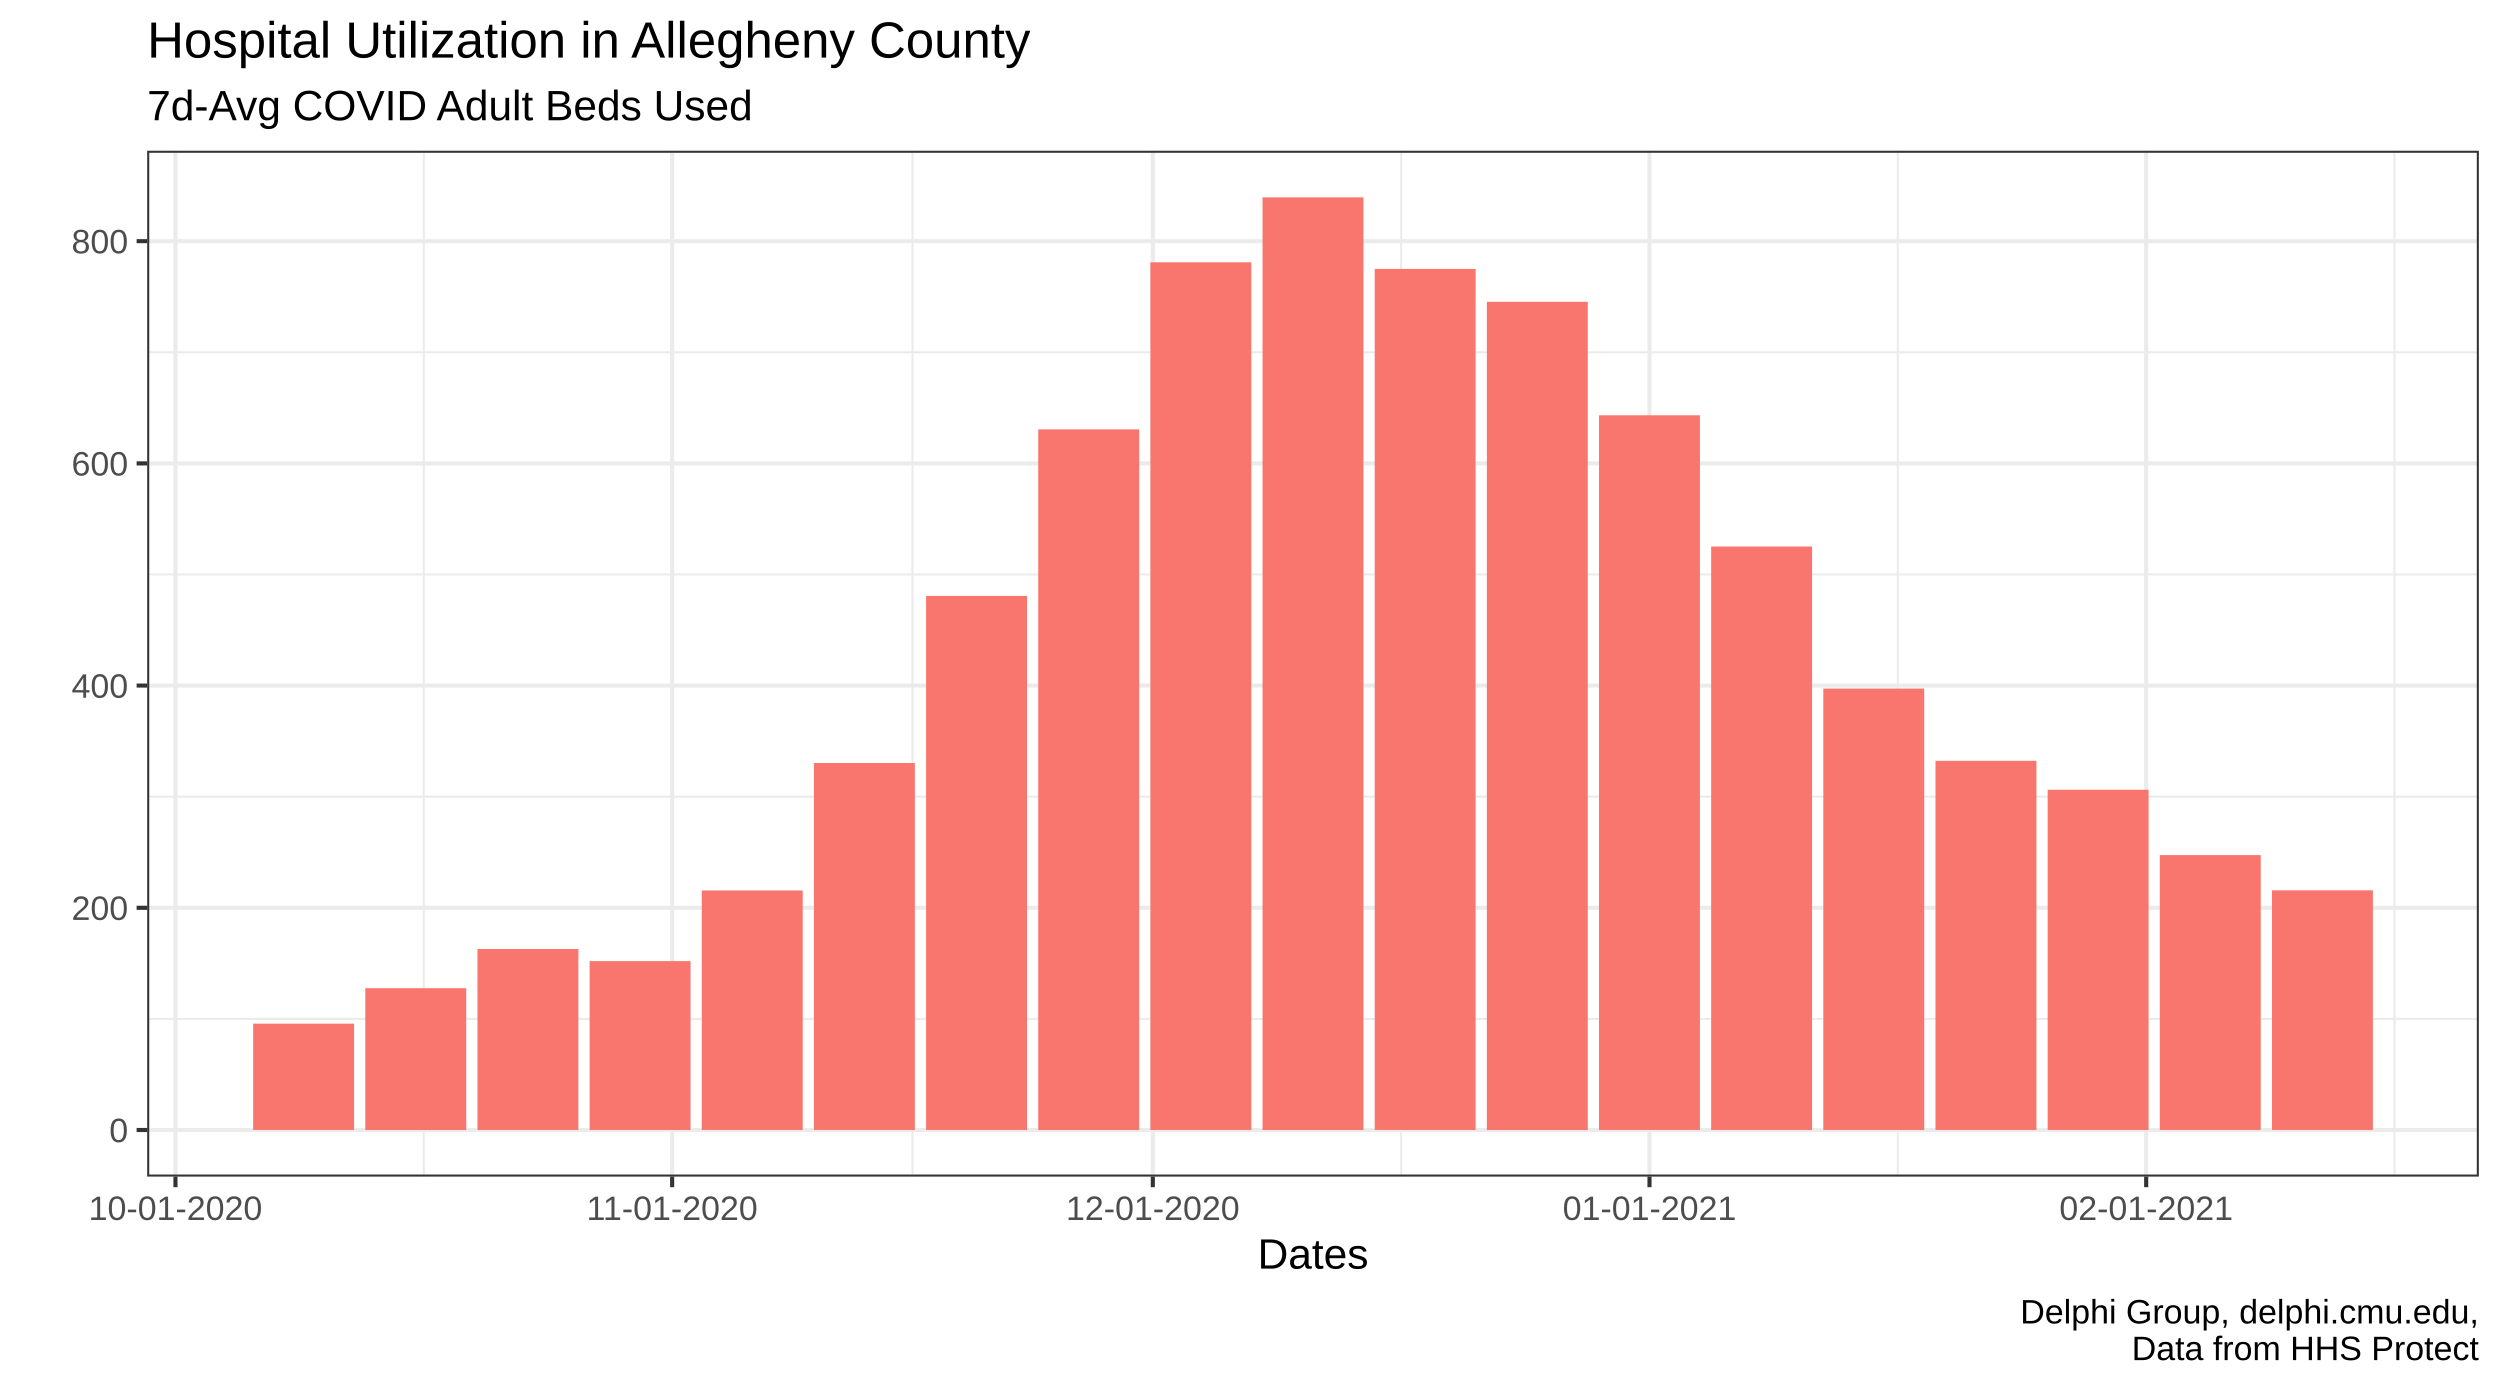
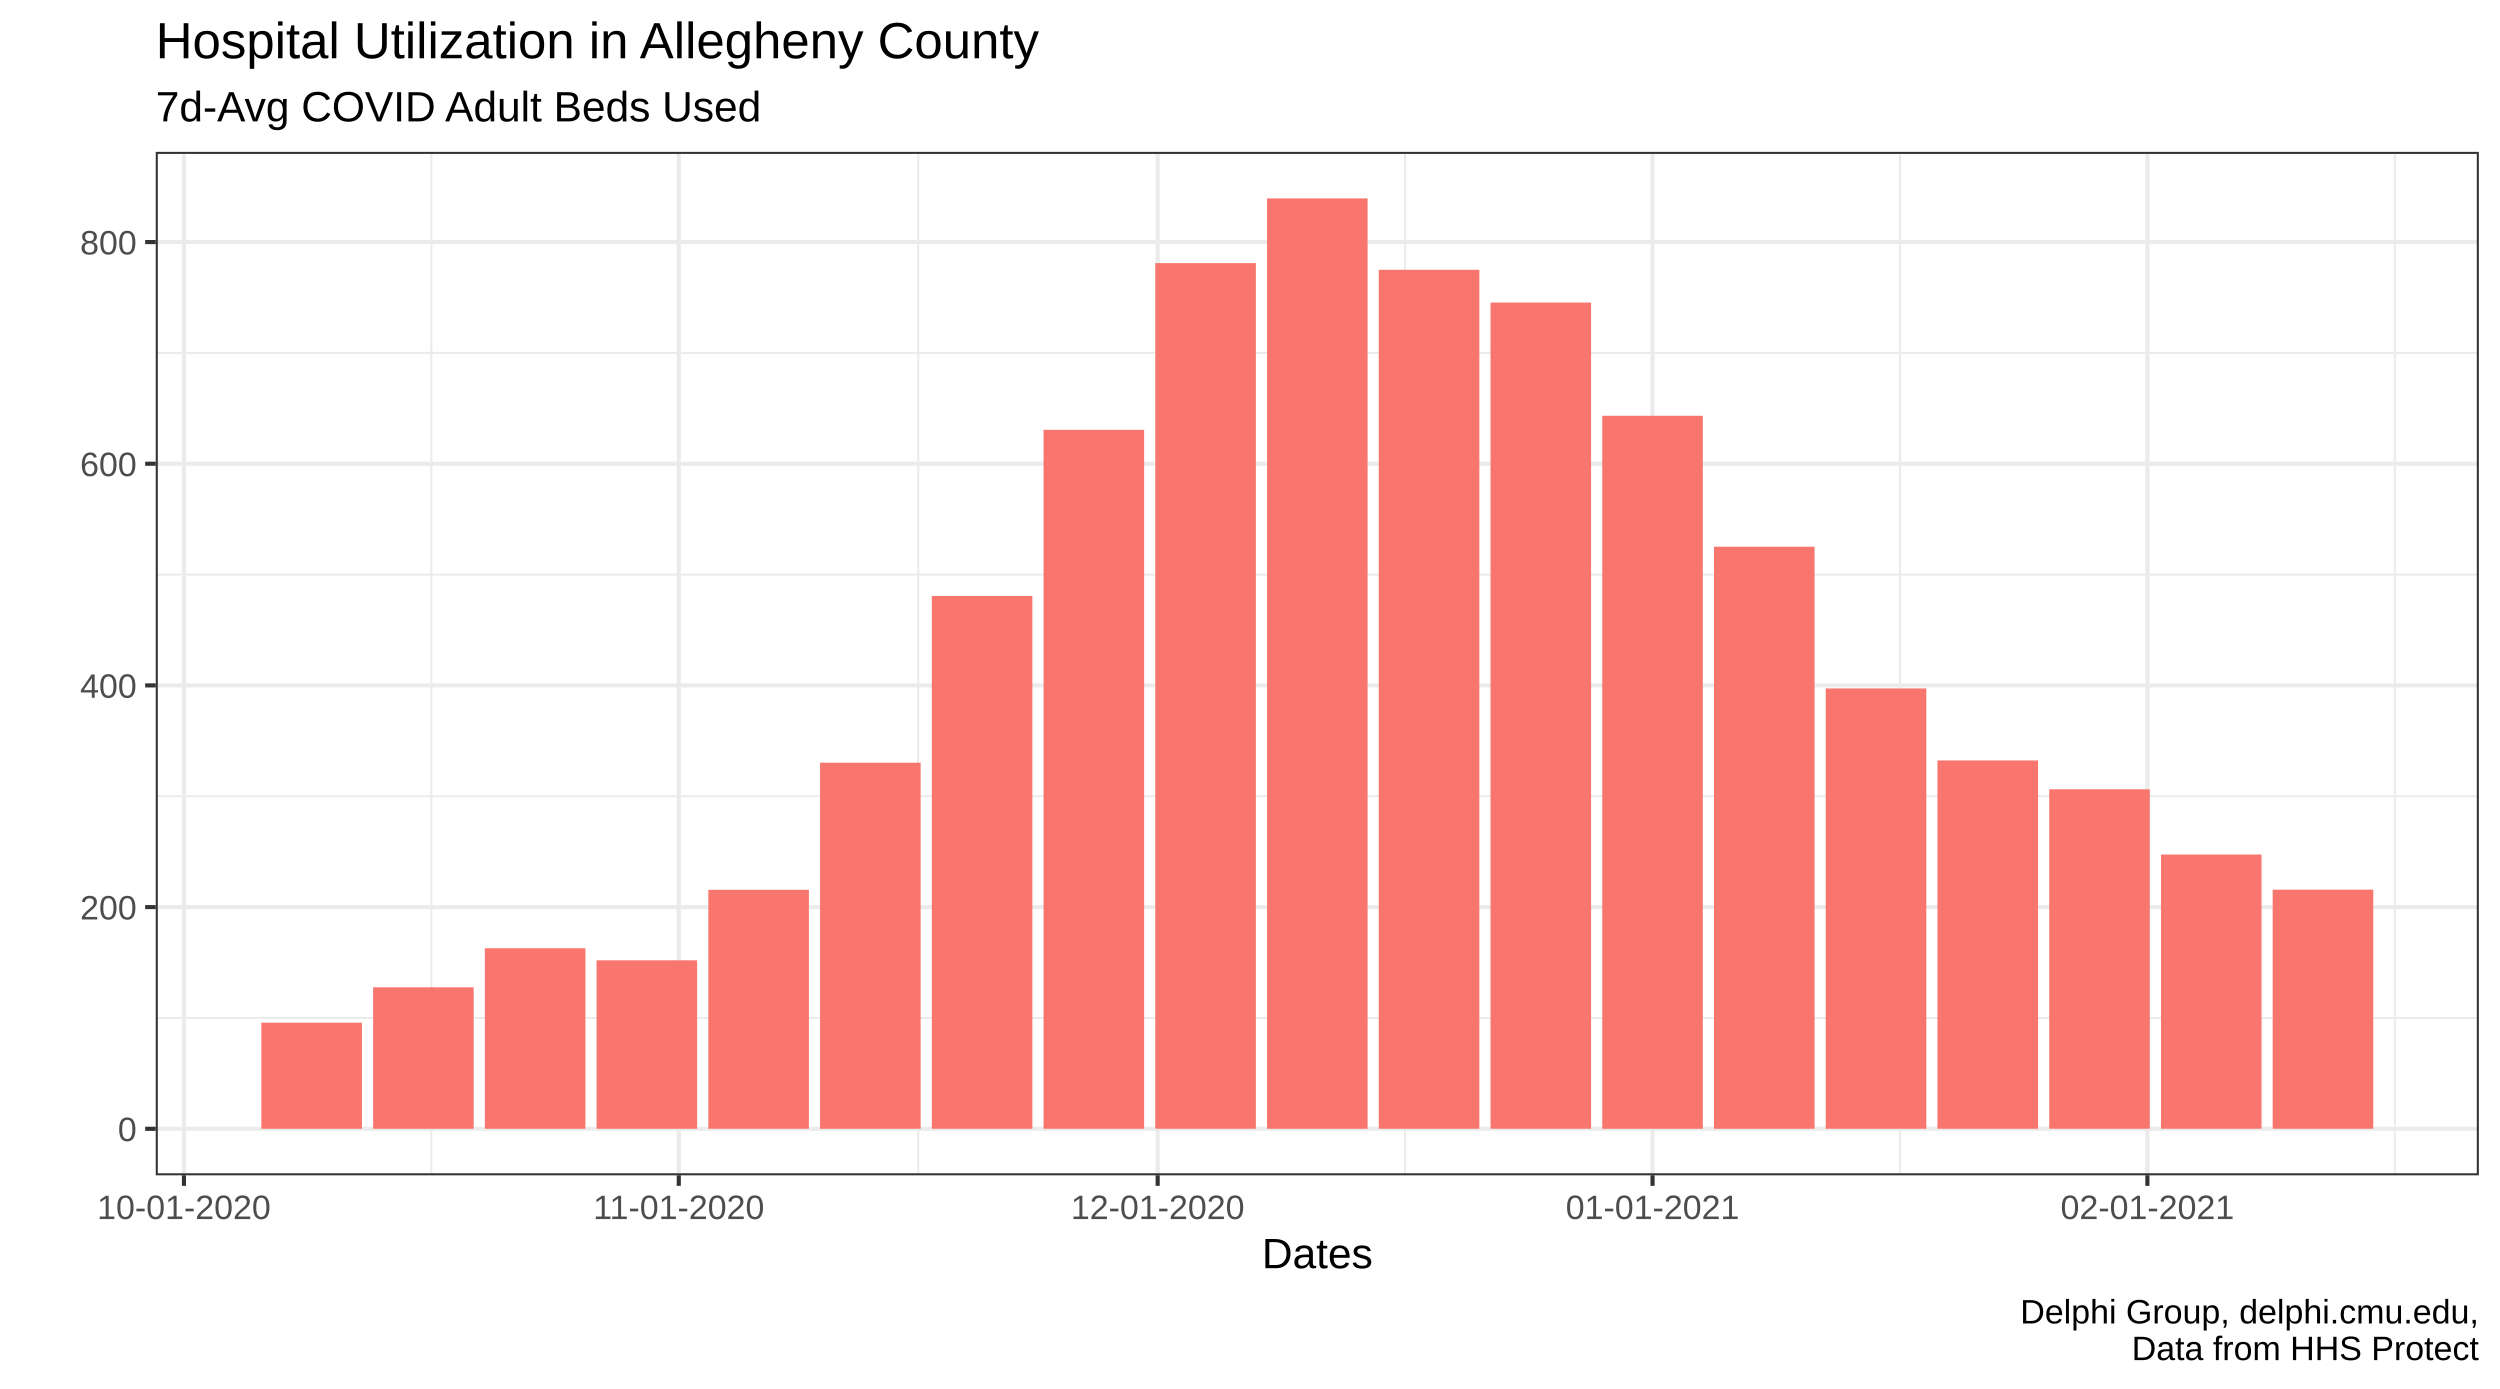
<svg xmlns="http://www.w3.org/2000/svg" class="svglite" width="648.00pt" height="360.00pt" viewBox="0 0 648.00 360.00">
  <defs>
    <style type="text/css">
    .svglite line, .svglite polyline, .svglite polygon, .svglite path, .svglite rect, .svglite circle {
      fill: none;
      stroke: #000000;
      stroke-linecap: round;
      stroke-linejoin: round;
      stroke-miterlimit: 10.00;
+     }
+     .svglite text {
+       white-space: pre;
    }
  </style>
  </defs>
  <rect width="100%" height="100%" style="stroke: none; fill: #FFFFFF;" />
  <defs>
    <clipPath id="cpMC4wMHw2NDguMDB8MC4wMHwzNjAuMDA=">
      <rect x="0.00" y="0.00" width="648.00" height="360.00" />
    </clipPath>
  </defs>
  <g clip-path="url(#cpMC4wMHw2NDguMDB8MC4wMHwzNjAuMDA=)">
    <rect x="0.00" y="0.00" width="648.00" height="360.00" style="stroke-width: 1.07; stroke: #FFFFFF; fill: #FFFFFF;" />
  </g>
  <defs>
-     <clipPath id="cpMzguMTV8NjQyLjUyfDM5LjA3fDMwNC45OA==">
-       <rect x="38.15" y="39.07" width="604.37" height="265.91" />
+     <clipPath id="cpNDAuMzd8NjQyLjUyfDM5LjM2fDMwNC42Mw==">
+       <rect x="40.37" y="39.36" width="602.15" height="265.28" />
    </clipPath>
  </defs>
-   <g clip-path="url(#cpMzguMTV8NjQyLjUyfDM5LjA3fDMwNC45OA==)">
-     <rect x="38.15" y="39.07" width="604.37" height="265.91" style="stroke-width: 1.07; stroke: none; fill: #FFFFFF;" />
-     <polyline points="38.15,264.10 642.52,264.10 " style="stroke-width: 0.53; stroke: #EBEBEB; stroke-linecap: butt;" />
-     <polyline points="38.15,206.50 642.52,206.50 " style="stroke-width: 0.53; stroke: #EBEBEB; stroke-linecap: butt;" />
-     <polyline points="38.15,148.90 642.52,148.90 " style="stroke-width: 0.53; stroke: #EBEBEB; stroke-linecap: butt;" />
-     <polyline points="38.15,91.31 642.52,91.31 " style="stroke-width: 0.53; stroke: #EBEBEB; stroke-linecap: butt;" />
-     <polyline points="109.85,304.98 109.85,39.07 " style="stroke-width: 0.53; stroke: #EBEBEB; stroke-linecap: butt;" />
-     <polyline points="236.51,304.98 236.51,39.07 " style="stroke-width: 0.53; stroke: #EBEBEB; stroke-linecap: butt;" />
-     <polyline points="363.18,304.98 363.18,39.07 " style="stroke-width: 0.53; stroke: #EBEBEB; stroke-linecap: butt;" />
-     <polyline points="491.92,304.98 491.92,39.07 " style="stroke-width: 0.53; stroke: #EBEBEB; stroke-linecap: butt;" />
-     <polyline points="620.66,304.98 620.66,39.07 " style="stroke-width: 0.53; stroke: #EBEBEB; stroke-linecap: butt;" />
-     <polyline points="38.15,292.89 642.52,292.89 " style="stroke-width: 1.07; stroke: #EBEBEB; stroke-linecap: butt;" />
-     <polyline points="38.15,235.30 642.52,235.30 " style="stroke-width: 1.07; stroke: #EBEBEB; stroke-linecap: butt;" />
-     <polyline points="38.15,177.70 642.52,177.70 " style="stroke-width: 1.07; stroke: #EBEBEB; stroke-linecap: butt;" />
-     <polyline points="38.15,120.11 642.52,120.11 " style="stroke-width: 1.07; stroke: #EBEBEB; stroke-linecap: butt;" />
-     <polyline points="38.15,62.51 642.52,62.51 " style="stroke-width: 1.07; stroke: #EBEBEB; stroke-linecap: butt;" />
-     <polyline points="45.48,304.98 45.48,39.07 " style="stroke-width: 1.07; stroke: #EBEBEB; stroke-linecap: butt;" />
-     <polyline points="174.22,304.98 174.22,39.07 " style="stroke-width: 1.07; stroke: #EBEBEB; stroke-linecap: butt;" />
-     <polyline points="298.81,304.98 298.81,39.07 " style="stroke-width: 1.07; stroke: #EBEBEB; stroke-linecap: butt;" />
-     <polyline points="427.55,304.98 427.55,39.07 " style="stroke-width: 1.07; stroke: #EBEBEB; stroke-linecap: butt;" />
-     <polyline points="556.29,304.98 556.29,39.07 " style="stroke-width: 1.07; stroke: #EBEBEB; stroke-linecap: butt;" />
-     <rect x="65.62" y="265.33" width="26.16" height="27.56" style="stroke-width: 1.07; stroke: none; stroke-linecap: square; stroke-linejoin: miter; fill: #F8766D;" />
-     <rect x="94.69" y="256.14" width="26.16" height="36.76" style="stroke-width: 1.07; stroke: none; stroke-linecap: square; stroke-linejoin: miter; fill: #F8766D;" />
-     <rect x="123.76" y="245.99" width="26.16" height="46.90" style="stroke-width: 1.07; stroke: none; stroke-linecap: square; stroke-linejoin: miter; fill: #F8766D;" />
-     <rect x="152.83" y="249.12" width="26.16" height="43.77" style="stroke-width: 1.07; stroke: none; stroke-linecap: square; stroke-linejoin: miter; fill: #F8766D;" />
-     <rect x="181.90" y="230.81" width="26.16" height="62.08" style="stroke-width: 1.07; stroke: none; stroke-linecap: square; stroke-linejoin: miter; fill: #F8766D;" />
-     <rect x="210.97" y="197.78" width="26.16" height="95.11" style="stroke-width: 1.07; stroke: none; stroke-linecap: square; stroke-linejoin: miter; fill: #F8766D;" />
-     <rect x="240.04" y="154.46" width="26.16" height="138.43" style="stroke-width: 1.07; stroke: none; stroke-linecap: square; stroke-linejoin: miter; fill: #F8766D;" />
-     <rect x="269.11" y="111.30" width="26.16" height="181.60" style="stroke-width: 1.07; stroke: none; stroke-linecap: square; stroke-linejoin: miter; fill: #F8766D;" />
-     <rect x="298.18" y="67.98" width="26.16" height="224.91" style="stroke-width: 1.07; stroke: none; stroke-linecap: square; stroke-linejoin: miter; fill: #F8766D;" />
-     <rect x="327.25" y="51.16" width="26.16" height="241.74" style="stroke-width: 1.07; stroke: none; stroke-linecap: square; stroke-linejoin: miter; fill: #F8766D;" />
-     <rect x="356.32" y="69.71" width="26.16" height="223.18" style="stroke-width: 1.07; stroke: none; stroke-linecap: square; stroke-linejoin: miter; fill: #F8766D;" />
-     <rect x="385.39" y="78.23" width="26.16" height="214.67" style="stroke-width: 1.07; stroke: none; stroke-linecap: square; stroke-linejoin: miter; fill: #F8766D;" />
-     <rect x="414.46" y="107.64" width="26.16" height="185.25" style="stroke-width: 1.07; stroke: none; stroke-linecap: square; stroke-linejoin: miter; fill: #F8766D;" />
-     <rect x="443.53" y="141.66" width="26.16" height="151.23" style="stroke-width: 1.07; stroke: none; stroke-linecap: square; stroke-linejoin: miter; fill: #F8766D;" />
-     <rect x="472.60" y="178.48" width="26.16" height="114.41" style="stroke-width: 1.07; stroke: none; stroke-linecap: square; stroke-linejoin: miter; fill: #F8766D;" />
-     <rect x="501.68" y="197.20" width="26.16" height="95.69" style="stroke-width: 1.07; stroke: none; stroke-linecap: square; stroke-linejoin: miter; fill: #F8766D;" />
-     <rect x="530.75" y="204.69" width="26.16" height="88.20" style="stroke-width: 1.07; stroke: none; stroke-linecap: square; stroke-linejoin: miter; fill: #F8766D;" />
-     <rect x="559.82" y="221.64" width="26.16" height="71.25" style="stroke-width: 1.07; stroke: none; stroke-linecap: square; stroke-linejoin: miter; fill: #F8766D;" />
-     <rect x="588.89" y="230.77" width="26.16" height="62.12" style="stroke-width: 1.07; stroke: none; stroke-linecap: square; stroke-linejoin: miter; fill: #F8766D;" />
-     <rect x="38.15" y="39.07" width="604.37" height="265.91" style="stroke-width: 1.07; stroke: #333333;" />
+   <g clip-path="url(#cpNDAuMzd8NjQyLjUyfDM5LjM2fDMwNC42Mw==)">
+     <rect x="40.37" y="39.36" width="602.15" height="265.28" style="stroke-width: 1.07; stroke: none; fill: #FFFFFF;" />
+     <polyline points="40.37,263.85 642.52,263.85 " style="stroke-width: 0.53; stroke: #EBEBEB; stroke-linecap: butt;" />
+     <polyline points="40.37,206.39 642.52,206.39 " style="stroke-width: 0.53; stroke: #EBEBEB; stroke-linecap: butt;" />
+     <polyline points="40.37,148.93 642.52,148.93 " style="stroke-width: 0.53; stroke: #EBEBEB; stroke-linecap: butt;" />
+     <polyline points="40.37,91.47 642.52,91.47 " style="stroke-width: 0.53; stroke: #EBEBEB; stroke-linecap: butt;" />
+     <polyline points="111.81,304.63 111.81,39.36 " style="stroke-width: 0.53; stroke: #EBEBEB; stroke-linecap: butt;" />
+     <polyline points="238.01,304.63 238.01,39.36 " style="stroke-width: 0.53; stroke: #EBEBEB; stroke-linecap: butt;" />
+     <polyline points="364.20,304.63 364.20,39.36 " style="stroke-width: 0.53; stroke: #EBEBEB; stroke-linecap: butt;" />
+     <polyline points="492.47,304.63 492.47,39.36 " style="stroke-width: 0.53; stroke: #EBEBEB; stroke-linecap: butt;" />
+     <polyline points="620.74,304.63 620.74,39.36 " style="stroke-width: 0.53; stroke: #EBEBEB; stroke-linecap: butt;" />
+     <polyline points="40.37,292.58 642.52,292.58 " style="stroke-width: 1.07; stroke: #EBEBEB; stroke-linecap: butt;" />
+     <polyline points="40.37,235.12 642.52,235.12 " style="stroke-width: 1.07; stroke: #EBEBEB; stroke-linecap: butt;" />
+     <polyline points="40.37,177.66 642.52,177.66 " style="stroke-width: 1.07; stroke: #EBEBEB; stroke-linecap: butt;" />
+     <polyline points="40.37,120.20 642.52,120.20 " style="stroke-width: 1.07; stroke: #EBEBEB; stroke-linecap: butt;" />
+     <polyline points="40.37,62.74 642.52,62.74 " style="stroke-width: 1.07; stroke: #EBEBEB; stroke-linecap: butt;" />
+     <polyline points="47.68,304.63 47.68,39.36 " style="stroke-width: 1.07; stroke: #EBEBEB; stroke-linecap: butt;" />
+     <polyline points="175.94,304.63 175.94,39.36 " style="stroke-width: 1.07; stroke: #EBEBEB; stroke-linecap: butt;" />
+     <polyline points="300.07,304.63 300.07,39.36 " style="stroke-width: 1.07; stroke: #EBEBEB; stroke-linecap: butt;" />
+     <polyline points="428.34,304.63 428.34,39.36 " style="stroke-width: 1.07; stroke: #EBEBEB; stroke-linecap: butt;" />
+     <polyline points="556.60,304.63 556.60,39.36 " style="stroke-width: 1.07; stroke: #EBEBEB; stroke-linecap: butt;" />
+     <rect x="67.74" y="265.08" width="26.07" height="27.50" style="stroke-width: 1.07; stroke: none; stroke-linecap: butt; stroke-linejoin: miter; fill: #F8766D;" />
+     <rect x="96.71" y="255.91" width="26.07" height="36.67" style="stroke-width: 1.07; stroke: none; stroke-linecap: butt; stroke-linejoin: miter; fill: #F8766D;" />
+     <rect x="125.67" y="245.79" width="26.07" height="46.79" style="stroke-width: 1.07; stroke: none; stroke-linecap: butt; stroke-linejoin: miter; fill: #F8766D;" />
+     <rect x="154.63" y="248.91" width="26.07" height="43.67" style="stroke-width: 1.07; stroke: none; stroke-linecap: butt; stroke-linejoin: miter; fill: #F8766D;" />
+     <rect x="183.60" y="230.64" width="26.07" height="61.93" style="stroke-width: 1.07; stroke: none; stroke-linecap: butt; stroke-linejoin: miter; fill: #F8766D;" />
+     <rect x="212.56" y="197.69" width="26.07" height="94.89" style="stroke-width: 1.07; stroke: none; stroke-linecap: butt; stroke-linejoin: miter; fill: #F8766D;" />
+     <rect x="241.52" y="154.47" width="26.07" height="138.10" style="stroke-width: 1.07; stroke: none; stroke-linecap: butt; stroke-linejoin: miter; fill: #F8766D;" />
+     <rect x="270.49" y="111.41" width="26.07" height="181.16" style="stroke-width: 1.07; stroke: none; stroke-linecap: butt; stroke-linejoin: miter; fill: #F8766D;" />
+     <rect x="299.45" y="68.20" width="26.07" height="224.37" style="stroke-width: 1.07; stroke: none; stroke-linecap: butt; stroke-linejoin: miter; fill: #F8766D;" />
+     <rect x="328.41" y="51.42" width="26.07" height="241.16" style="stroke-width: 1.07; stroke: none; stroke-linecap: butt; stroke-linejoin: miter; fill: #F8766D;" />
+     <rect x="357.38" y="69.93" width="26.07" height="222.65" style="stroke-width: 1.07; stroke: none; stroke-linecap: butt; stroke-linejoin: miter; fill: #F8766D;" />
+     <rect x="386.34" y="78.42" width="26.07" height="214.15" style="stroke-width: 1.07; stroke: none; stroke-linecap: butt; stroke-linejoin: miter; fill: #F8766D;" />
+     <rect x="415.30" y="107.77" width="26.07" height="184.81" style="stroke-width: 1.07; stroke: none; stroke-linecap: butt; stroke-linejoin: miter; fill: #F8766D;" />
+     <rect x="444.27" y="141.71" width="26.07" height="150.87" style="stroke-width: 1.07; stroke: none; stroke-linecap: butt; stroke-linejoin: miter; fill: #F8766D;" />
+     <rect x="473.23" y="178.44" width="26.07" height="114.14" style="stroke-width: 1.07; stroke: none; stroke-linecap: butt; stroke-linejoin: miter; fill: #F8766D;" />
+     <rect x="502.19" y="197.11" width="26.07" height="95.46" style="stroke-width: 1.07; stroke: none; stroke-linecap: butt; stroke-linejoin: miter; fill: #F8766D;" />
+     <rect x="531.16" y="204.58" width="26.07" height="87.99" style="stroke-width: 1.07; stroke: none; stroke-linecap: butt; stroke-linejoin: miter; fill: #F8766D;" />
+     <rect x="560.12" y="221.49" width="26.07" height="71.08" style="stroke-width: 1.07; stroke: none; stroke-linecap: butt; stroke-linejoin: miter; fill: #F8766D;" />
+     <rect x="589.08" y="230.60" width="26.07" height="61.97" style="stroke-width: 1.07; stroke: none; stroke-linecap: butt; stroke-linejoin: miter; fill: #F8766D;" />
+     <rect x="40.37" y="39.36" width="602.15" height="265.28" style="stroke-width: 1.07; stroke: #333333;" />
  </g>
  <g clip-path="url(#cpMC4wMHw2NDguMDB8MC4wMHwzNjAuMDA=)">
-     <text x="33.22" y="296.05" text-anchor="end" style="font-size: 8.80px; fill: #4D4D4D; font-family: Arial;" textLength="4.90px" lengthAdjust="spacingAndGlyphs">0</text>
-     <text x="33.22" y="238.45" text-anchor="end" style="font-size: 8.80px; fill: #4D4D4D; font-family: Arial;" textLength="14.69px" lengthAdjust="spacingAndGlyphs">200</text>
-     <text x="33.22" y="180.86" text-anchor="end" style="font-size: 8.80px; fill: #4D4D4D; font-family: Arial;" textLength="14.69px" lengthAdjust="spacingAndGlyphs">400</text>
-     <text x="33.22" y="123.26" text-anchor="end" style="font-size: 8.80px; fill: #4D4D4D; font-family: Arial;" textLength="14.69px" lengthAdjust="spacingAndGlyphs">600</text>
-     <text x="33.22" y="65.67" text-anchor="end" style="font-size: 8.80px; fill: #4D4D4D; font-family: Arial;" textLength="14.69px" lengthAdjust="spacingAndGlyphs">800</text>
-     <polyline points="35.41,292.89 38.15,292.89 " style="stroke-width: 1.07; stroke: #333333; stroke-linecap: butt;" />
-     <polyline points="35.41,235.30 38.15,235.30 " style="stroke-width: 1.07; stroke: #333333; stroke-linecap: butt;" />
-     <polyline points="35.41,177.70 38.15,177.70 " style="stroke-width: 1.07; stroke: #333333; stroke-linecap: butt;" />
-     <polyline points="35.41,120.11 38.15,120.11 " style="stroke-width: 1.07; stroke: #333333; stroke-linecap: butt;" />
-     <polyline points="35.41,62.51 38.15,62.51 " style="stroke-width: 1.07; stroke: #333333; stroke-linecap: butt;" />
-     <polyline points="45.48,307.72 45.48,304.98 " style="stroke-width: 1.07; stroke: #333333; stroke-linecap: butt;" />
-     <polyline points="174.22,307.72 174.22,304.98 " style="stroke-width: 1.07; stroke: #333333; stroke-linecap: butt;" />
-     <polyline points="298.81,307.72 298.81,304.98 " style="stroke-width: 1.07; stroke: #333333; stroke-linecap: butt;" />
-     <polyline points="427.55,307.72 427.55,304.98 " style="stroke-width: 1.07; stroke: #333333; stroke-linecap: butt;" />
-     <polyline points="556.29,307.72 556.29,304.98 " style="stroke-width: 1.07; stroke: #333333; stroke-linecap: butt;" />
-     <text x="45.48" y="316.22" text-anchor="middle" style="font-size: 8.80px; fill: #4D4D4D; font-family: Arial;" textLength="45.03px" lengthAdjust="spacingAndGlyphs">10-01-2020</text>
-     <text x="174.22" y="316.22" text-anchor="middle" style="font-size: 8.80px; fill: #4D4D4D; font-family: Arial;" textLength="45.03px" lengthAdjust="spacingAndGlyphs">11-01-2020</text>
-     <text x="298.81" y="316.22" text-anchor="middle" style="font-size: 8.80px; fill: #4D4D4D; font-family: Arial;" textLength="45.03px" lengthAdjust="spacingAndGlyphs">12-01-2020</text>
-     <text x="427.55" y="316.22" text-anchor="middle" style="font-size: 8.80px; fill: #4D4D4D; font-family: Arial;" textLength="45.03px" lengthAdjust="spacingAndGlyphs">01-01-2021</text>
-     <text x="556.29" y="316.22" text-anchor="middle" style="font-size: 8.80px; fill: #4D4D4D; font-family: Arial;" textLength="45.03px" lengthAdjust="spacingAndGlyphs">02-01-2021</text>
-     <text x="340.34" y="328.83" text-anchor="middle" style="font-size: 11.00px; font-family: Arial;" textLength="28.74px" lengthAdjust="spacingAndGlyphs">Dates</text>
-     <text x="38.15" y="31.17" style="font-size: 11.00px; font-family: Arial;" textLength="157.73px" lengthAdjust="spacingAndGlyphs">7d-Avg COVID Adult Beds Used</text>
-     <text x="38.15" y="14.94" style="font-size: 13.20px; font-family: Arial;" textLength="229.50px" lengthAdjust="spacingAndGlyphs">Hospital Utilization in Allegheny County</text>
-     <text x="642.52" y="343.04" text-anchor="end" style="font-size: 8.80px; font-family: Arial;" textLength="121.28px" lengthAdjust="spacingAndGlyphs">Delphi Group, delphi.cmu.edu, </text>
-     <text x="642.52" y="352.54" text-anchor="end" style="font-size: 8.80px; font-family: Arial;" textLength="94.82px" lengthAdjust="spacingAndGlyphs"> Data from HHS Protect </text>
+     <text x="35.44" y="295.78" text-anchor="end" style="font-size: 8.80px;fill: #4D4D4D; font-family: &quot;Arial&quot;;" textLength="5.59px" lengthAdjust="spacingAndGlyphs">0</text>
+     <text x="35.44" y="238.33" text-anchor="end" style="font-size: 8.80px;fill: #4D4D4D; font-family: &quot;Arial&quot;;" textLength="16.78px" lengthAdjust="spacingAndGlyphs">200</text>
+     <text x="35.44" y="180.87" text-anchor="end" style="font-size: 8.80px;fill: #4D4D4D; font-family: &quot;Arial&quot;;" textLength="16.78px" lengthAdjust="spacingAndGlyphs">400</text>
+     <text x="35.44" y="123.41" text-anchor="end" style="font-size: 8.80px;fill: #4D4D4D; font-family: &quot;Arial&quot;;" textLength="16.78px" lengthAdjust="spacingAndGlyphs">600</text>
+     <text x="35.44" y="65.95" text-anchor="end" style="font-size: 8.80px;fill: #4D4D4D; font-family: &quot;Arial&quot;;" textLength="16.78px" lengthAdjust="spacingAndGlyphs">800</text>
+     <polyline points="37.63,292.58 40.37,292.58 " style="stroke-width: 1.07; stroke: #333333; stroke-linecap: butt;" />
+     <polyline points="37.63,235.12 40.37,235.12 " style="stroke-width: 1.07; stroke: #333333; stroke-linecap: butt;" />
+     <polyline points="37.63,177.66 40.37,177.66 " style="stroke-width: 1.07; stroke: #333333; stroke-linecap: butt;" />
+     <polyline points="37.63,120.20 40.37,120.20 " style="stroke-width: 1.07; stroke: #333333; stroke-linecap: butt;" />
+     <polyline points="37.63,62.74 40.37,62.74 " style="stroke-width: 1.07; stroke: #333333; stroke-linecap: butt;" />
+     <polyline points="47.68,307.37 47.68,304.63 " style="stroke-width: 1.07; stroke: #333333; stroke-linecap: butt;" />
+     <polyline points="175.94,307.37 175.94,304.63 " style="stroke-width: 1.07; stroke: #333333; stroke-linecap: butt;" />
+     <polyline points="300.07,307.37 300.07,304.63 " style="stroke-width: 1.07; stroke: #333333; stroke-linecap: butt;" />
+     <polyline points="428.34,307.37 428.34,304.63 " style="stroke-width: 1.07; stroke: #333333; stroke-linecap: butt;" />
+     <polyline points="556.60,307.37 556.60,304.63 " style="stroke-width: 1.07; stroke: #333333; stroke-linecap: butt;" />
+     <text x="47.68" y="315.98" text-anchor="middle" style="font-size: 8.80px;fill: #4D4D4D; font-family: &quot;Arial&quot;;" textLength="51.11px" lengthAdjust="spacingAndGlyphs">10-01-2020</text>
+     <text x="175.94" y="315.98" text-anchor="middle" style="font-size: 8.80px;fill: #4D4D4D; font-family: &quot;Arial&quot;;" textLength="51.11px" lengthAdjust="spacingAndGlyphs">11-01-2020</text>
+     <text x="300.07" y="315.98" text-anchor="middle" style="font-size: 8.80px;fill: #4D4D4D; font-family: &quot;Arial&quot;;" textLength="51.11px" lengthAdjust="spacingAndGlyphs">12-01-2020</text>
+     <text x="428.34" y="315.98" text-anchor="middle" style="font-size: 8.80px;fill: #4D4D4D; font-family: &quot;Arial&quot;;" textLength="51.11px" lengthAdjust="spacingAndGlyphs">01-01-2021</text>
+     <text x="556.60" y="315.98" text-anchor="middle" style="font-size: 8.80px;fill: #4D4D4D; font-family: &quot;Arial&quot;;" textLength="51.11px" lengthAdjust="spacingAndGlyphs">02-01-2021</text>
+     <text x="341.45" y="328.72" text-anchor="middle" style="font-size: 11.00px; font-family: &quot;Arial&quot;;" textLength="32.03px" lengthAdjust="spacingAndGlyphs">Dates</text>
+     <text x="40.37" y="31.46" style="font-size: 11.00px; font-family: &quot;Arial&quot;;" textLength="170.68px" lengthAdjust="spacingAndGlyphs">7d-Avg COVID Adult Beds Used</text>
+     <text x="40.37" y="15.10" style="font-size: 13.20px; font-family: &quot;Arial&quot;;" textLength="261.15px" lengthAdjust="spacingAndGlyphs">Hospital Utilization in Allegheny County</text>
+     <text x="642.52" y="343.04" text-anchor="end" style="font-size: 8.80px; font-family: &quot;Arial&quot;;" textLength="137.20px" lengthAdjust="spacingAndGlyphs">Delphi Group, delphi.cmu.edu, </text>
+     <text x="642.52" y="352.54" text-anchor="end" style="font-size: 8.80px; font-family: &quot;Arial&quot;;" textLength="105.38px" lengthAdjust="spacingAndGlyphs"> Data from HHS Protect </text>
  </g>
</svg>
